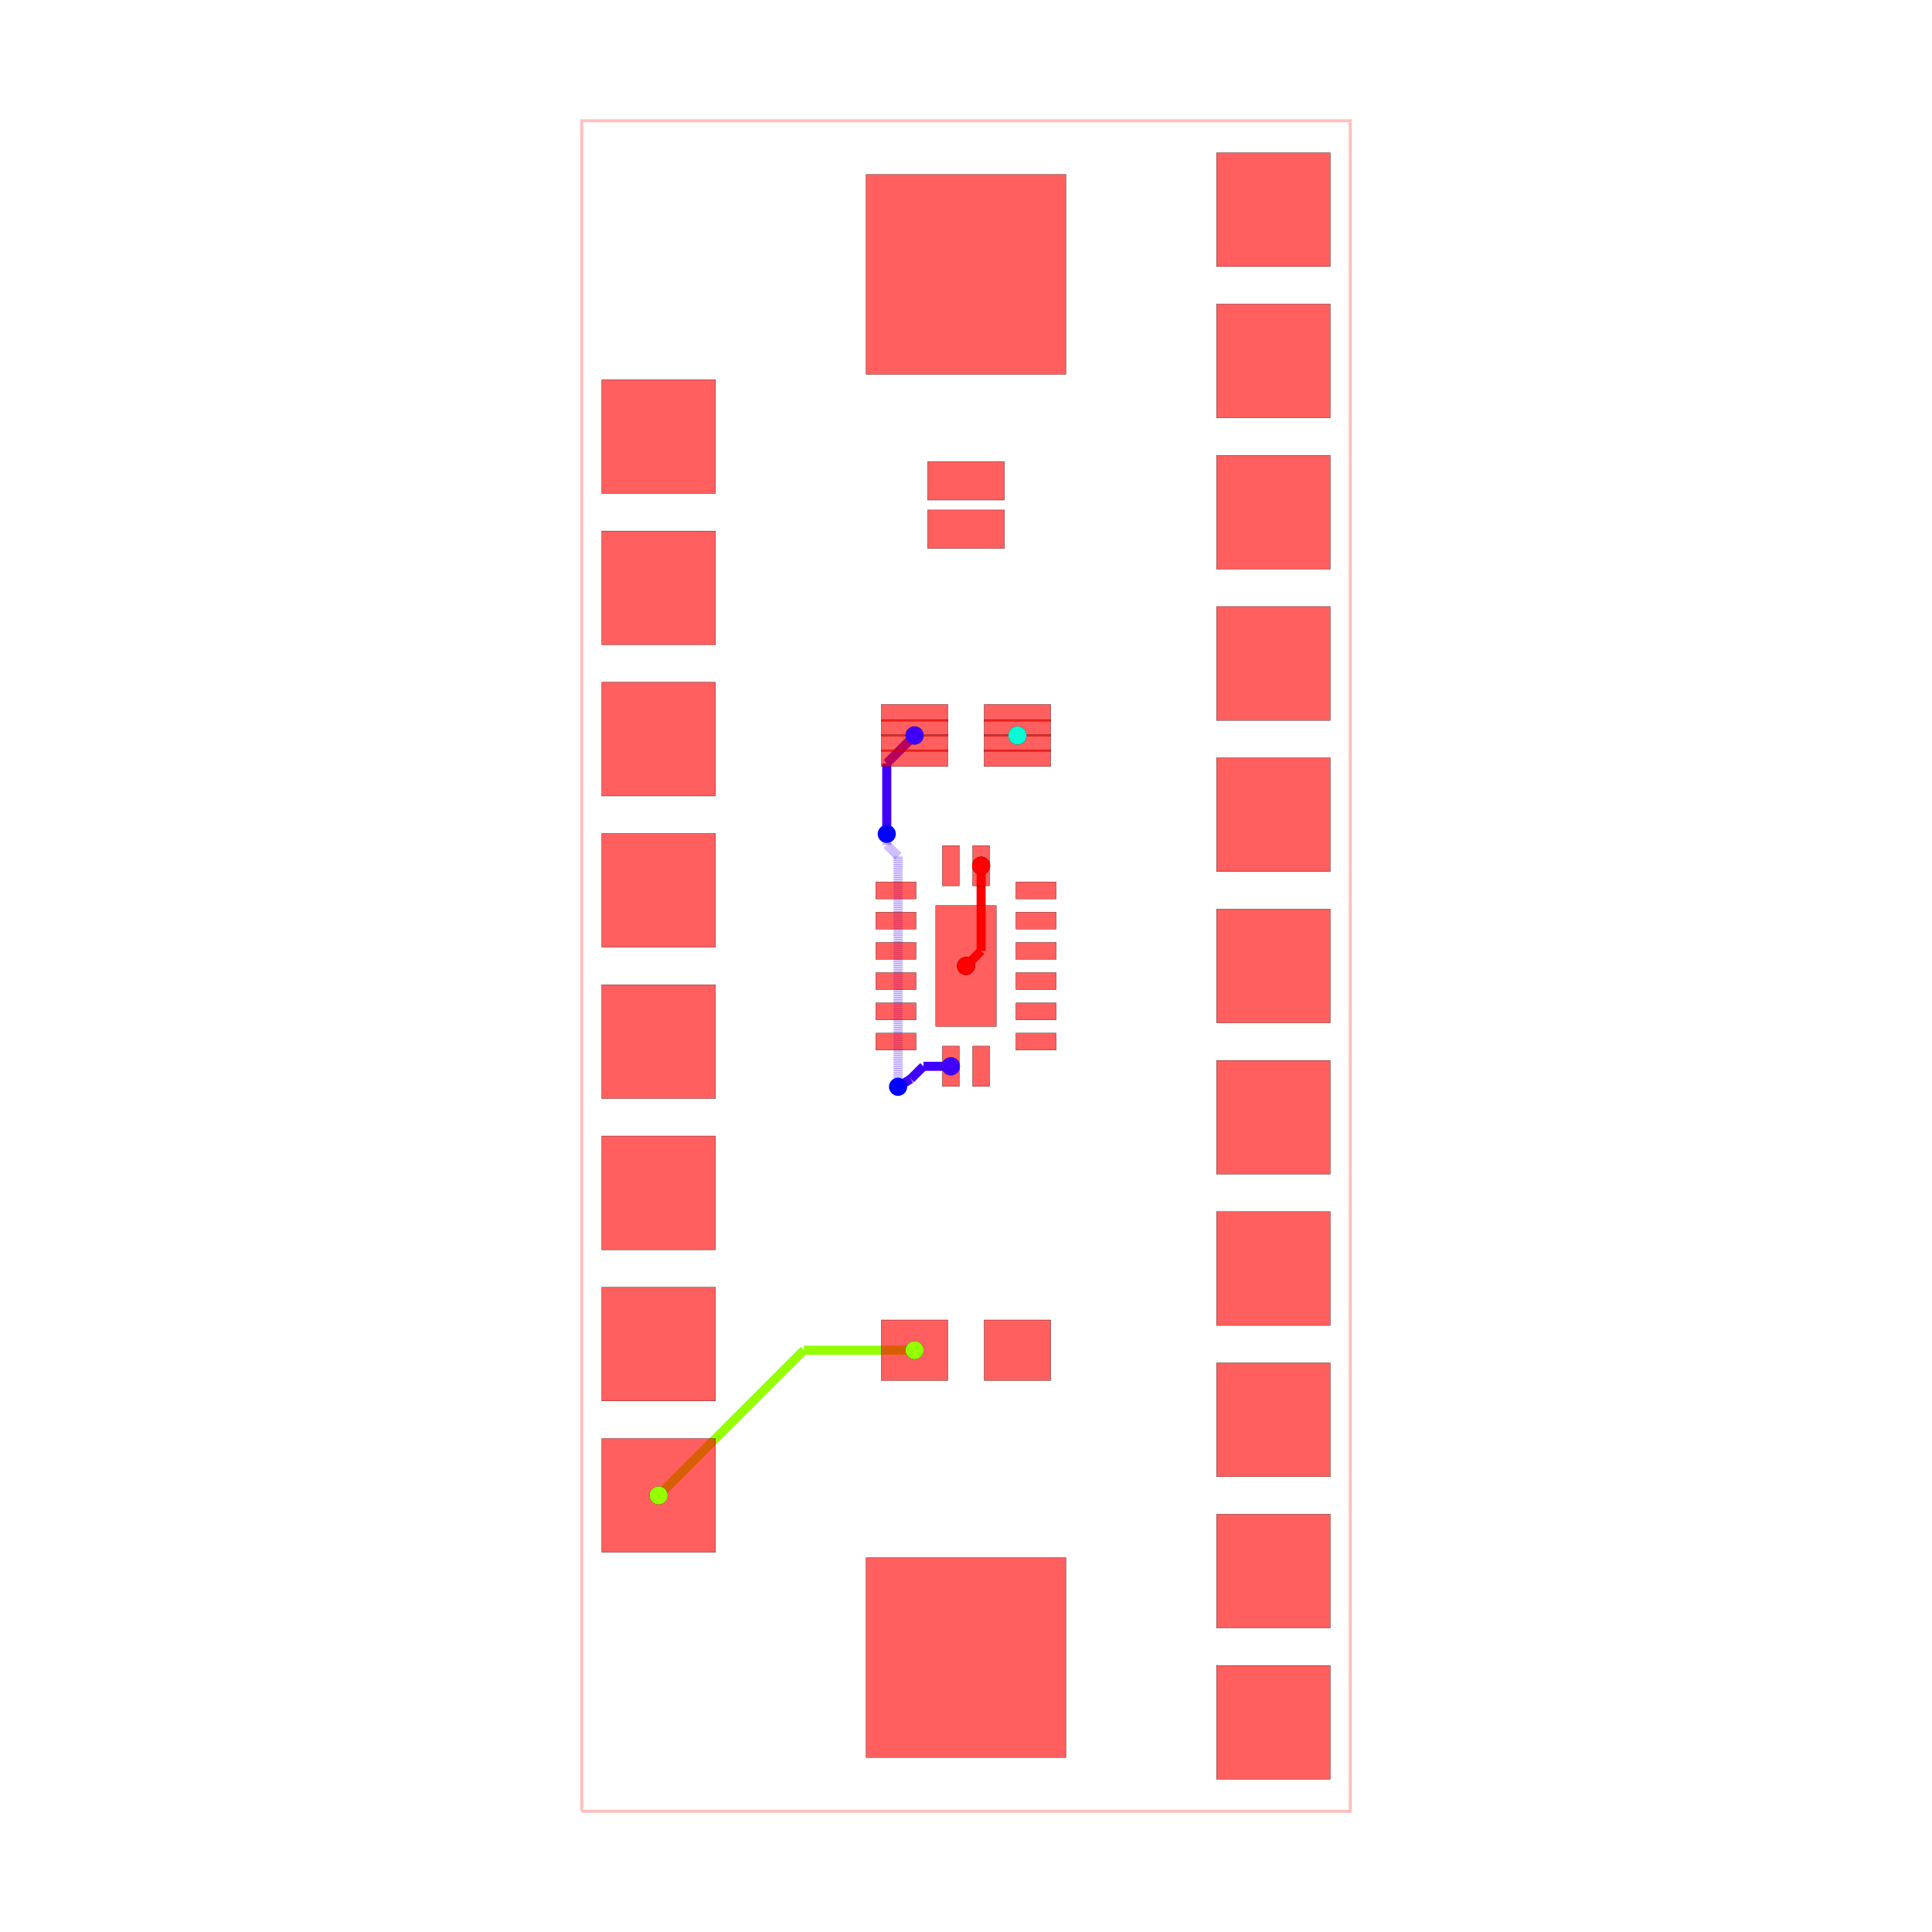
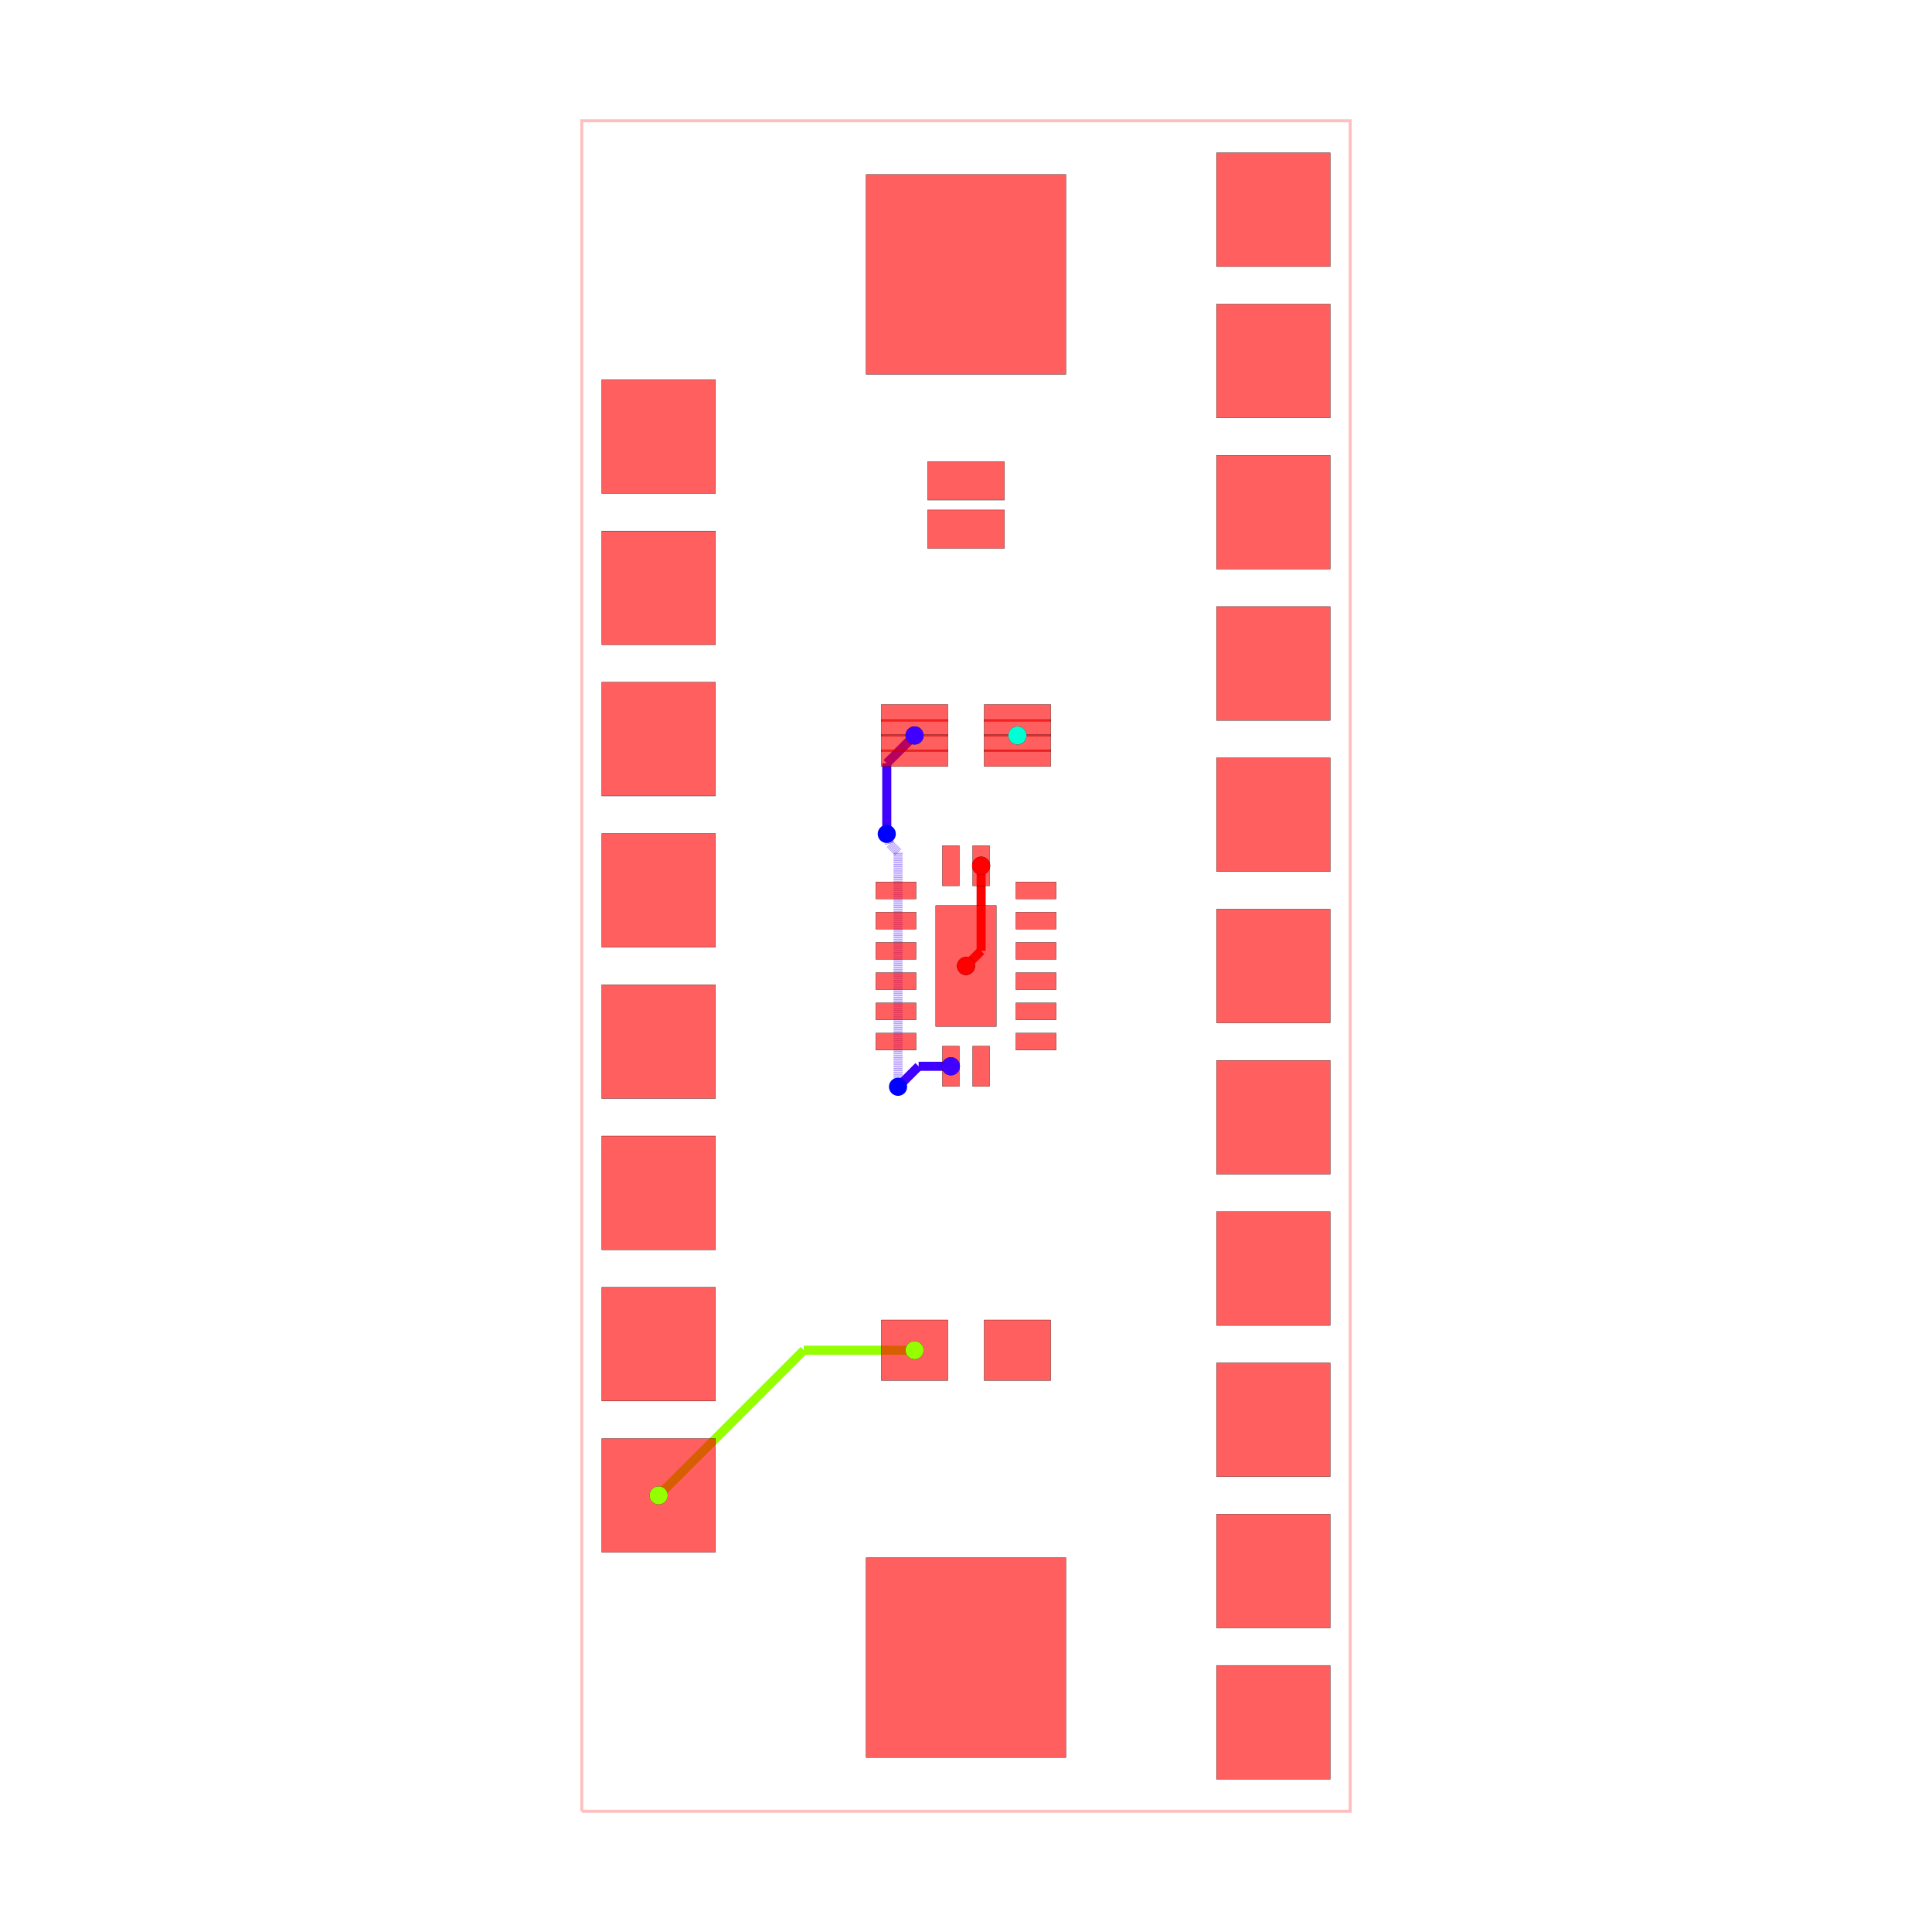
<svg xmlns="http://www.w3.org/2000/svg" width="640" height="640" viewBox="0 0 640 640">
  <rect width="100%" height="100%" fill="white" />
  <g>
    <polyline data-points="-6.35,-13.97 6.35,-13.97 6.35,13.97 -6.35,13.97 -6.35,-13.97" data-type="line" data-label="" points="192.727,600 447.273,600 447.273,40 192.727,40 192.727,600" fill="none" stroke="rgba(255,0,0,0.25)" stroke-width="1px" />
  </g>
  <g>
-     <polyline data-points="-0.2499359999999341,-1.6576039999998784 -0.7034870252754228,-1.6576039999998784" data-type="line" data-label="" points="314.991,353.223 305.9,353.223" fill="none" stroke="hsl(255, 100%, 50%)" stroke-width="3.006" />
-   </g>
-   <g>
-     <polyline data-points="-0.7034870252754228,-1.6576039999998784 -0.9130448122598904,-1.867161786984346" data-type="line" data-label="" points="305.9,353.223 301.7,357.423" fill="none" stroke="hsl(255, 100%, 50%)" stroke-width="3.006" />
-   </g>
-   <g>
-     <polyline data-points="-0.9130448122598904,-1.867161786984346 -1.1231250000000002,-1.9962500000000003" data-type="line" data-label="" points="301.7,357.423 297.489,360.011" fill="none" stroke="hsl(255, 100%, 50%)" stroke-width="3.006" />
-   </g>
-   <g>
-     <polyline data-points="-1.1231250000000002,-1.9962500000000003 -1.1231250000000002,1.8167971502049447" data-type="line" data-label="" points="297.489,360.011 297.489,283.586" fill="none" stroke="rgba(64,0,255,0.5)" stroke-width="3.006" stroke-dasharray="0.2 0.2" />
-   </g>
-   <g>
-     <polyline data-points="-1.1231250000000002,1.8167971502049447 -1.3096875000000001,2.0033596502049447" data-type="line" data-label="" points="297.489,283.586 293.75,279.847" fill="none" stroke="rgba(64,0,255,0.5)" stroke-width="3.006" stroke-dasharray="0.2 0.2" />
-   </g>
-   <g>
-     <polyline data-points="-1.3096875000000001,2.0033596502049447 -1.3096875000000001,2.1828125000000003" data-type="line" data-label="" points="293.75,279.847 293.75,276.25" fill="none" stroke="rgba(64,0,255,0.5)" stroke-width="3.006" stroke-dasharray="0.2 0.2" />
+     <polyline data-points="-0.2499359999999341,-1.6576039999998784 -0.7829442075783564,-1.6576039999998784" data-type="line" data-label="" points="314.991,353.223 304.307,353.223" fill="none" stroke="hsl(255, 100%, 50%)" stroke-width="3.006" />
+   </g>
+   <g>
+     <polyline data-points="-0.7829442075783564,-1.6576039999998784 -1.1196093695426843,-1.9942691619642063" data-type="line" data-label="" points="304.307,353.223 297.56,359.971" fill="none" stroke="hsl(255, 100%, 50%)" stroke-width="3.006" />
+   </g>
+   <g>
+     <polyline data-points="-1.1196093695426843,-1.9942691619642063 -1.1231250000000002,-1.9962500000000003" data-type="line" data-label="" points="297.56,359.971 297.489,360.011" fill="none" stroke="hsl(255, 100%, 50%)" stroke-width="3.006" />
+   </g>
+   <g>
+     <polyline data-points="-1.1231250000000002,-1.9962500000000003 -1.1231250000000002,1.8804987048967656" data-type="line" data-label="" points="297.489,360.011 297.489,282.309" fill="none" stroke="rgba(64,0,255,0.5)" stroke-width="3.006" stroke-dasharray="0.2 0.2" />
+   </g>
+   <g>
+     <polyline data-points="-1.1231250000000002,1.8804987048967656 -1.2647635857246076,2.022137290621373" data-type="line" data-label="" points="297.489,282.309 294.65,279.47" fill="none" stroke="rgba(64,0,255,0.5)" stroke-width="3.006" stroke-dasharray="0.2 0.2" />
+   </g>
+   <g>
+     <polyline data-points="-1.2647635857246076,2.022137290621373 -1.3096875000000001,2.1828125000000003" data-type="line" data-label="" points="294.65,279.47 293.75,276.25" fill="none" stroke="rgba(64,0,255,0.5)" stroke-width="3.006" stroke-dasharray="0.2 0.2" />
  </g>
  <g>
    <polyline data-points="-1.3096875000000001,2.1828125000000003 -1.3096875000000001,3.3503125" data-type="line" data-label="" points="293.75,276.25 293.75,252.85" fill="none" stroke="hsl(255, 100%, 50%)" stroke-width="3.006" />
  </g>
  <g>
    <polyline data-points="-1.3096875000000001,3.3503125 -0.85,3.81" data-type="line" data-label="" points="293.75,252.85 302.963,243.636" fill="none" stroke="hsl(255, 100%, 50%)" stroke-width="3.006" />
  </g>
  <g>
    <polyline data-points="-0.85,-6.35 -2.6800000000000006,-6.35" data-type="line" data-label="" points="302.963,447.273 266.285,447.273" fill="none" stroke="hsl(85, 100%, 50%)" stroke-width="3.006" />
  </g>
  <g>
    <polyline data-points="-2.6800000000000006,-6.35 -5.080000000000001,-8.75" data-type="line" data-label="" points="266.285,447.273 218.182,495.376" fill="none" stroke="hsl(85, 100%, 50%)" stroke-width="3.006" />
  </g>
  <g>
    <polyline data-points="0.2499360000000478,1.6576039999998784 0.2499360000000478,0.2499360000000478" data-type="line" data-label="" points="325.009,286.777 325.009,314.991" fill="none" stroke="hsl(0, 100%, 50%)" stroke-width="3.006" />
  </g>
  <g>
    <polyline data-points="0.2499360000000478,0.2499360000000478 0,0" data-type="line" data-label="" points="325.009,314.991 320,320" fill="none" stroke="hsl(0, 100%, 50%)" stroke-width="3.006" />
  </g>
  <g>
    <rect data-type="rect" data-label="top" data-x="-1.1574779999999691" data-y="1.249934000000053" x="290.136" y="292.142" width="13.329" height="5.612" fill="rgba(255,0,0,0.25)" stroke="black" stroke-width="0.05" />
  </g>
  <g>
    <rect data-type="rect" data-label="top" data-x="-1.1574779999999691" data-y="0.750061999999957" x="290.136" y="302.16" width="13.329" height="5.612" fill="rgba(255,0,0,0.25)" stroke="black" stroke-width="0.05" />
  </g>
  <g>
    <rect data-type="rect" data-label="top" data-x="-1.1574779999999691" data-y="0.24993599999993413" x="290.136" y="312.184" width="13.329" height="5.612" fill="rgba(255,0,0,0.25)" stroke="black" stroke-width="0.05" />
  </g>
  <g>
    <rect data-type="rect" data-label="top" data-x="-1.1574779999999691" data-y="-0.2499359999998206" x="290.136" y="322.203" width="13.329" height="5.612" fill="rgba(255,0,0,0.25)" stroke="black" stroke-width="0.05" />
  </g>
  <g>
    <rect data-type="rect" data-label="top" data-x="-1.1574779999999691" data-y="-0.7500619999999573" x="290.136" y="332.227" width="13.329" height="5.612" fill="rgba(255,0,0,0.25)" stroke="black" stroke-width="0.05" />
  </g>
  <g>
    <rect data-type="rect" data-label="top" data-x="-1.1574779999999691" data-y="-1.2499339999999393" x="290.136" y="342.246" width="13.329" height="5.612" fill="rgba(255,0,0,0.25)" stroke="black" stroke-width="0.05" />
  </g>
  <g>
    <rect data-type="rect" data-label="top" data-x="-0.2499359999999341" data-y="-1.6576039999998784" x="312.184" y="346.559" width="5.612" height="13.329" fill="rgba(255,0,0,0.25)" stroke="black" stroke-width="0.05" />
  </g>
  <g>
    <rect data-type="rect" data-label="top" data-x="0.249936000000048" data-y="-1.6576039999998784" x="322.203" y="346.559" width="5.612" height="13.329" fill="rgba(255,0,0,0.25)" stroke="black" stroke-width="0.05" />
  </g>
  <g>
    <rect data-type="rect" data-label="top" data-x="1.1574779999999691" data-y="-1.2499339999999393" x="336.535" y="342.246" width="13.329" height="5.612" fill="rgba(255,0,0,0.25)" stroke="black" stroke-width="0.05" />
  </g>
  <g>
    <rect data-type="rect" data-label="top" data-x="1.1574779999999691" data-y="-0.750061999999957" x="336.535" y="332.227" width="13.329" height="5.612" fill="rgba(255,0,0,0.25)" stroke="black" stroke-width="0.05" />
  </g>
  <g>
    <rect data-type="rect" data-label="top" data-x="1.1574779999999691" data-y="-0.24993599999982044" x="336.535" y="322.203" width="13.329" height="5.612" fill="rgba(255,0,0,0.25)" stroke="black" stroke-width="0.05" />
  </g>
  <g>
    <rect data-type="rect" data-label="top" data-x="1.1574779999999691" data-y="0.2499359999999343" x="336.535" y="312.184" width="13.329" height="5.612" fill="rgba(255,0,0,0.25)" stroke="black" stroke-width="0.05" />
  </g>
  <g>
    <rect data-type="rect" data-label="top" data-x="1.1574779999999691" data-y="0.7500619999999573" x="336.535" y="302.16" width="13.329" height="5.612" fill="rgba(255,0,0,0.25)" stroke="black" stroke-width="0.05" />
  </g>
  <g>
    <rect data-type="rect" data-label="top" data-x="1.1574779999999691" data-y="1.249934000000053" x="336.535" y="292.142" width="13.329" height="5.612" fill="rgba(255,0,0,0.25)" stroke="black" stroke-width="0.05" />
  </g>
  <g>
    <rect data-type="rect" data-label="top" data-x="0.2499360000000478" data-y="1.6576039999998784" x="322.203" y="280.112" width="5.612" height="13.329" fill="rgba(255,0,0,0.25)" stroke="black" stroke-width="0.05" />
  </g>
  <g>
    <rect data-type="rect" data-label="top" data-x="-0.24993599999993432" data-y="1.6576039999998784" x="312.184" y="280.112" width="5.612" height="13.329" fill="rgba(255,0,0,0.25)" stroke="black" stroke-width="0.05" />
  </g>
  <g>
    <rect data-type="rect" data-label="top" data-x="0" data-y="0" x="309.979" y="299.957" width="20.043" height="40.086" fill="rgba(255,0,0,0.25)" stroke="black" stroke-width="0.05" />
  </g>
  <g>
    <rect data-type="rect" data-label="top" data-x="0.85" data-y="4.1850000000000005" x="326.013" y="233.364" width="22.047" height="5.512" fill="rgba(255,0,0,0.25)" stroke="black" stroke-width="0.05" />
  </g>
  <g>
    <rect data-type="rect" data-label="top" data-x="0.85" data-y="3.935" x="326.013" y="238.375" width="22.047" height="5.512" fill="rgba(255,0,0,0.25)" stroke="black" stroke-width="0.05" />
  </g>
  <g>
    <rect data-type="rect" data-label="top" data-x="0.85" data-y="3.685" x="326.013" y="243.386" width="22.047" height="5.512" fill="rgba(255,0,0,0.25)" stroke="black" stroke-width="0.05" />
  </g>
  <g>
    <rect data-type="rect" data-label="top" data-x="0.85" data-y="3.435" x="326.013" y="248.397" width="22.047" height="5.512" fill="rgba(255,0,0,0.25)" stroke="black" stroke-width="0.05" />
  </g>
  <g>
    <rect data-type="rect" data-label="top" data-x="-0.85" data-y="4.1850000000000005" x="291.94" y="233.364" width="22.047" height="5.512" fill="rgba(255,0,0,0.25)" stroke="black" stroke-width="0.05" />
  </g>
  <g>
    <rect data-type="rect" data-label="top" data-x="-0.85" data-y="3.935" x="291.94" y="238.375" width="22.047" height="5.512" fill="rgba(255,0,0,0.25)" stroke="black" stroke-width="0.05" />
  </g>
  <g>
    <rect data-type="rect" data-label="top" data-x="-0.85" data-y="3.685" x="291.94" y="243.386" width="22.047" height="5.512" fill="rgba(255,0,0,0.25)" stroke="black" stroke-width="0.05" />
  </g>
  <g>
    <rect data-type="rect" data-label="top" data-x="-0.85" data-y="3.435" x="291.94" y="248.397" width="22.047" height="5.512" fill="rgba(255,0,0,0.25)" stroke="black" stroke-width="0.05" />
  </g>
  <g>
    <rect data-type="rect" data-label="top" data-x="-0.85" data-y="-6.35" x="291.94" y="437.251" width="22.047" height="20.043" fill="rgba(255,0,0,0.25)" stroke="black" stroke-width="0.05" />
  </g>
  <g>
    <rect data-type="rect" data-label="top" data-x="0.85" data-y="-6.35" x="326.013" y="437.251" width="22.047" height="20.043" fill="rgba(255,0,0,0.25)" stroke="black" stroke-width="0.05" />
  </g>
  <g>
    <rect data-type="rect" data-label="top" data-x="0" data-y="7.219" x="307.273" y="168.946" width="25.455" height="12.727" fill="rgba(255,0,0,0.25)" stroke="black" stroke-width="0.05" />
  </g>
  <g>
    <rect data-type="rect" data-label="top" data-x="4.898587196589413e-17" data-y="8.019" x="307.273" y="152.912" width="25.455" height="12.727" fill="rgba(255,0,0,0.25)" stroke="black" stroke-width="0.05" />
  </g>
  <g>
    <rect data-type="rect" data-label="top, inner1, inner2, bottom" data-x="5.079999999999999" data-y="12.5" x="402.978" y="50.623" width="37.681" height="37.681" fill="rgba(255,0,0,0.25)" stroke="black" stroke-width="0.05" />
  </g>
  <g>
    <rect data-type="rect" data-label="top, inner1, inner2, bottom" data-x="5.079999999999999" data-y="10" x="402.978" y="100.73" width="37.681" height="37.681" fill="rgba(255,0,0,0.25)" stroke="black" stroke-width="0.05" />
  </g>
  <g>
    <rect data-type="rect" data-label="top, inner1, inner2, bottom" data-x="5.079999999999999" data-y="7.5" x="402.978" y="150.838" width="37.681" height="37.681" fill="rgba(255,0,0,0.25)" stroke="black" stroke-width="0.05" />
  </g>
  <g>
    <rect data-type="rect" data-label="top, inner1, inner2, bottom" data-x="5.08" data-y="5" x="402.978" y="200.945" width="37.681" height="37.681" fill="rgba(255,0,0,0.25)" stroke="black" stroke-width="0.05" />
  </g>
  <g>
    <rect data-type="rect" data-label="top, inner1, inner2, bottom" data-x="5.08" data-y="2.5" x="402.978" y="251.052" width="37.681" height="37.681" fill="rgba(255,0,0,0.25)" stroke="black" stroke-width="0.05" />
  </g>
  <g>
    <rect data-type="rect" data-label="top, inner1, inner2, bottom" data-x="5.08" data-y="0" x="402.978" y="301.16" width="37.681" height="37.681" fill="rgba(255,0,0,0.25)" stroke="black" stroke-width="0.05" />
  </g>
  <g>
    <rect data-type="rect" data-label="top, inner1, inner2, bottom" data-x="5.08" data-y="-2.5" x="402.978" y="351.267" width="37.681" height="37.681" fill="rgba(255,0,0,0.25)" stroke="black" stroke-width="0.05" />
  </g>
  <g>
    <rect data-type="rect" data-label="top, inner1, inner2, bottom" data-x="5.08" data-y="-5" x="402.978" y="401.374" width="37.681" height="37.681" fill="rgba(255,0,0,0.25)" stroke="black" stroke-width="0.05" />
  </g>
  <g>
    <rect data-type="rect" data-label="top, inner1, inner2, bottom" data-x="5.080000000000001" data-y="-7.5" x="402.978" y="451.482" width="37.681" height="37.681" fill="rgba(255,0,0,0.25)" stroke="black" stroke-width="0.05" />
  </g>
  <g>
    <rect data-type="rect" data-label="top, inner1, inner2, bottom" data-x="5.080000000000001" data-y="-10" x="402.978" y="501.589" width="37.681" height="37.681" fill="rgba(255,0,0,0.25)" stroke="black" stroke-width="0.05" />
  </g>
  <g>
    <rect data-type="rect" data-label="top, inner1, inner2, bottom" data-x="5.080000000000001" data-y="-12.5" x="402.978" y="551.696" width="37.681" height="37.681" fill="rgba(255,0,0,0.25)" stroke="black" stroke-width="0.05" />
  </g>
  <g>
    <rect data-type="rect" data-label="top, inner1, inner2, bottom" data-x="-5.080000000000001" data-y="-8.75" x="199.341" y="476.535" width="37.681" height="37.681" fill="rgba(255,0,0,0.25)" stroke="black" stroke-width="0.05" />
  </g>
  <g>
    <rect data-type="rect" data-label="top, inner1, inner2, bottom" data-x="-5.08" data-y="-6.25" x="199.341" y="426.428" width="37.681" height="37.681" fill="rgba(255,0,0,0.25)" stroke="black" stroke-width="0.05" />
  </g>
  <g>
    <rect data-type="rect" data-label="top, inner1, inner2, bottom" data-x="-5.08" data-y="-3.75" x="199.341" y="376.321" width="37.681" height="37.681" fill="rgba(255,0,0,0.25)" stroke="black" stroke-width="0.05" />
  </g>
  <g>
    <rect data-type="rect" data-label="top, inner1, inner2, bottom" data-x="-5.08" data-y="-1.25" x="199.341" y="326.213" width="37.681" height="37.681" fill="rgba(255,0,0,0.25)" stroke="black" stroke-width="0.05" />
  </g>
  <g>
    <rect data-type="rect" data-label="top, inner1, inner2, bottom" data-x="-5.08" data-y="1.25" x="199.341" y="276.106" width="37.681" height="37.681" fill="rgba(255,0,0,0.25)" stroke="black" stroke-width="0.05" />
  </g>
  <g>
    <rect data-type="rect" data-label="top, inner1, inner2, bottom" data-x="-5.08" data-y="3.75" x="199.341" y="225.999" width="37.681" height="37.681" fill="rgba(255,0,0,0.25)" stroke="black" stroke-width="0.05" />
  </g>
  <g>
    <rect data-type="rect" data-label="top, inner1, inner2, bottom" data-x="-5.08" data-y="6.25" x="199.341" y="175.891" width="37.681" height="37.681" fill="rgba(255,0,0,0.25)" stroke="black" stroke-width="0.05" />
  </g>
  <g>
    <rect data-type="rect" data-label="top, inner1, inner2, bottom" data-x="-5.079999999999999" data-y="8.75" x="199.341" y="125.784" width="37.681" height="37.681" fill="rgba(255,0,0,0.25)" stroke="black" stroke-width="0.05" />
  </g>
  <g>
    <rect data-type="rect" data-label="top, inner1, inner2, bottom" data-x="0" data-y="11.43" x="286.909" y="57.818" width="66.182" height="66.182" fill="rgba(255,0,0,0.25)" stroke="black" stroke-width="0.05" />
  </g>
  <g>
    <rect data-type="rect" data-label="top, inner1, inner2, bottom" data-x="0" data-y="-11.43" x="286.909" y="516" width="66.182" height="66.182" fill="rgba(255,0,0,0.25)" stroke="black" stroke-width="0.05" />
  </g>
  <g>
    <rect data-type="rect" data-label="" data-x="-1.1574779999999691" data-y="1.249934000000053" x="290.136" y="292.142" width="13.329" height="5.612" fill="rgba(255,0,0,0.5)" stroke="black" stroke-width="0.05" />
  </g>
  <g>
    <rect data-type="rect" data-label="" data-x="-1.1574779999999691" data-y="0.750061999999957" x="290.136" y="302.16" width="13.329" height="5.612" fill="rgba(255,0,0,0.5)" stroke="black" stroke-width="0.05" />
  </g>
  <g>
    <rect data-type="rect" data-label="" data-x="-1.1574779999999691" data-y="0.24993599999993413" x="290.136" y="312.184" width="13.329" height="5.612" fill="rgba(255,0,0,0.5)" stroke="black" stroke-width="0.05" />
  </g>
  <g>
    <rect data-type="rect" data-label="" data-x="-1.1574779999999691" data-y="-0.2499359999998206" x="290.136" y="322.203" width="13.329" height="5.612" fill="rgba(255,0,0,0.5)" stroke="black" stroke-width="0.05" />
  </g>
  <g>
    <rect data-type="rect" data-label="" data-x="-1.1574779999999691" data-y="-0.7500619999999573" x="290.136" y="332.227" width="13.329" height="5.612" fill="rgba(255,0,0,0.5)" stroke="black" stroke-width="0.05" />
  </g>
  <g>
    <rect data-type="rect" data-label="" data-x="-1.1574779999999691" data-y="-1.2499339999999393" x="290.136" y="342.246" width="13.329" height="5.612" fill="rgba(255,0,0,0.5)" stroke="black" stroke-width="0.05" />
  </g>
  <g>
    <rect data-type="rect" data-label="" data-x="-0.2499359999999341" data-y="-1.6576039999998784" x="312.184" y="346.559" width="5.612" height="13.329" fill="rgba(255,0,0,0.5)" stroke="black" stroke-width="0.05" />
  </g>
  <g>
    <rect data-type="rect" data-label="" data-x="0.249936000000048" data-y="-1.6576039999998784" x="322.203" y="346.559" width="5.612" height="13.329" fill="rgba(255,0,0,0.5)" stroke="black" stroke-width="0.05" />
  </g>
  <g>
    <rect data-type="rect" data-label="" data-x="1.1574779999999691" data-y="-1.2499339999999393" x="336.535" y="342.246" width="13.329" height="5.612" fill="rgba(255,0,0,0.5)" stroke="black" stroke-width="0.05" />
  </g>
  <g>
    <rect data-type="rect" data-label="" data-x="1.1574779999999691" data-y="-0.750061999999957" x="336.535" y="332.227" width="13.329" height="5.612" fill="rgba(255,0,0,0.5)" stroke="black" stroke-width="0.05" />
  </g>
  <g>
    <rect data-type="rect" data-label="" data-x="1.1574779999999691" data-y="-0.24993599999982044" x="336.535" y="322.203" width="13.329" height="5.612" fill="rgba(255,0,0,0.5)" stroke="black" stroke-width="0.05" />
  </g>
  <g>
    <rect data-type="rect" data-label="" data-x="1.1574779999999691" data-y="0.2499359999999343" x="336.535" y="312.184" width="13.329" height="5.612" fill="rgba(255,0,0,0.5)" stroke="black" stroke-width="0.05" />
  </g>
  <g>
    <rect data-type="rect" data-label="" data-x="1.1574779999999691" data-y="0.7500619999999573" x="336.535" y="302.16" width="13.329" height="5.612" fill="rgba(255,0,0,0.5)" stroke="black" stroke-width="0.05" />
  </g>
  <g>
    <rect data-type="rect" data-label="" data-x="1.1574779999999691" data-y="1.249934000000053" x="336.535" y="292.142" width="13.329" height="5.612" fill="rgba(255,0,0,0.5)" stroke="black" stroke-width="0.05" />
  </g>
  <g>
    <rect data-type="rect" data-label="" data-x="0.2499360000000478" data-y="1.6576039999998784" x="322.203" y="280.112" width="5.612" height="13.329" fill="rgba(255,0,0,0.5)" stroke="black" stroke-width="0.05" />
  </g>
  <g>
    <rect data-type="rect" data-label="" data-x="-0.24993599999993432" data-y="1.6576039999998784" x="312.184" y="280.112" width="5.612" height="13.329" fill="rgba(255,0,0,0.5)" stroke="black" stroke-width="0.05" />
  </g>
  <g>
    <rect data-type="rect" data-label="" data-x="0" data-y="0" x="309.979" y="299.957" width="20.043" height="40.086" fill="rgba(255,0,0,0.5)" stroke="black" stroke-width="0.05" />
  </g>
  <g>
    <rect data-type="rect" data-label="" data-x="0.85" data-y="4.1850000000000005" x="326.013" y="233.364" width="22.047" height="5.512" fill="rgba(255,0,0,0.5)" stroke="black" stroke-width="0.05" />
  </g>
  <g>
    <rect data-type="rect" data-label="" data-x="0.85" data-y="3.935" x="326.013" y="238.375" width="22.047" height="5.512" fill="rgba(255,0,0,0.5)" stroke="black" stroke-width="0.05" />
  </g>
  <g>
    <rect data-type="rect" data-label="" data-x="0.85" data-y="3.685" x="326.013" y="243.386" width="22.047" height="5.512" fill="rgba(255,0,0,0.5)" stroke="black" stroke-width="0.05" />
  </g>
  <g>
    <rect data-type="rect" data-label="" data-x="0.85" data-y="3.435" x="326.013" y="248.397" width="22.047" height="5.512" fill="rgba(255,0,0,0.5)" stroke="black" stroke-width="0.05" />
  </g>
  <g>
    <rect data-type="rect" data-label="" data-x="-0.85" data-y="4.1850000000000005" x="291.94" y="233.364" width="22.047" height="5.512" fill="rgba(255,0,0,0.5)" stroke="black" stroke-width="0.05" />
  </g>
  <g>
    <rect data-type="rect" data-label="" data-x="-0.85" data-y="3.935" x="291.94" y="238.375" width="22.047" height="5.512" fill="rgba(255,0,0,0.5)" stroke="black" stroke-width="0.05" />
  </g>
  <g>
    <rect data-type="rect" data-label="" data-x="-0.85" data-y="3.685" x="291.94" y="243.386" width="22.047" height="5.512" fill="rgba(255,0,0,0.5)" stroke="black" stroke-width="0.05" />
  </g>
  <g>
    <rect data-type="rect" data-label="" data-x="-0.85" data-y="3.435" x="291.94" y="248.397" width="22.047" height="5.512" fill="rgba(255,0,0,0.5)" stroke="black" stroke-width="0.05" />
  </g>
  <g>
    <rect data-type="rect" data-label="" data-x="-0.85" data-y="-6.35" x="291.94" y="437.251" width="22.047" height="20.043" fill="rgba(255,0,0,0.5)" stroke="black" stroke-width="0.05" />
  </g>
  <g>
    <rect data-type="rect" data-label="" data-x="0.85" data-y="-6.35" x="326.013" y="437.251" width="22.047" height="20.043" fill="rgba(255,0,0,0.5)" stroke="black" stroke-width="0.05" />
  </g>
  <g>
    <rect data-type="rect" data-label="" data-x="0" data-y="7.219" x="307.273" y="168.946" width="25.455" height="12.727" fill="rgba(255,0,0,0.5)" stroke="black" stroke-width="0.05" />
  </g>
  <g>
    <rect data-type="rect" data-label="" data-x="4.898587196589413e-17" data-y="8.019" x="307.273" y="152.912" width="25.455" height="12.727" fill="rgba(255,0,0,0.5)" stroke="black" stroke-width="0.05" />
  </g>
  <g>
    <rect data-type="rect" data-label="" data-x="5.079999999999999" data-y="12.5" x="402.978" y="50.623" width="37.681" height="37.681" fill="rgba(255,0,0,0.5)" stroke="black" stroke-width="0.05" />
  </g>
  <g>
    <rect data-type="rect" data-label="" data-x="5.079999999999999" data-y="10" x="402.978" y="100.73" width="37.681" height="37.681" fill="rgba(255,0,0,0.5)" stroke="black" stroke-width="0.05" />
  </g>
  <g>
    <rect data-type="rect" data-label="" data-x="5.079999999999999" data-y="7.5" x="402.978" y="150.838" width="37.681" height="37.681" fill="rgba(255,0,0,0.5)" stroke="black" stroke-width="0.05" />
  </g>
  <g>
    <rect data-type="rect" data-label="" data-x="5.08" data-y="5" x="402.978" y="200.945" width="37.681" height="37.681" fill="rgba(255,0,0,0.5)" stroke="black" stroke-width="0.05" />
  </g>
  <g>
    <rect data-type="rect" data-label="" data-x="5.08" data-y="2.5" x="402.978" y="251.052" width="37.681" height="37.681" fill="rgba(255,0,0,0.5)" stroke="black" stroke-width="0.05" />
  </g>
  <g>
    <rect data-type="rect" data-label="" data-x="5.08" data-y="0" x="402.978" y="301.16" width="37.681" height="37.681" fill="rgba(255,0,0,0.5)" stroke="black" stroke-width="0.05" />
  </g>
  <g>
    <rect data-type="rect" data-label="" data-x="5.08" data-y="-2.5" x="402.978" y="351.267" width="37.681" height="37.681" fill="rgba(255,0,0,0.5)" stroke="black" stroke-width="0.05" />
  </g>
  <g>
    <rect data-type="rect" data-label="" data-x="5.08" data-y="-5" x="402.978" y="401.374" width="37.681" height="37.681" fill="rgba(255,0,0,0.5)" stroke="black" stroke-width="0.05" />
  </g>
  <g>
    <rect data-type="rect" data-label="" data-x="5.080000000000001" data-y="-7.5" x="402.978" y="451.482" width="37.681" height="37.681" fill="rgba(255,0,0,0.5)" stroke="black" stroke-width="0.05" />
  </g>
  <g>
    <rect data-type="rect" data-label="" data-x="5.080000000000001" data-y="-10" x="402.978" y="501.589" width="37.681" height="37.681" fill="rgba(255,0,0,0.5)" stroke="black" stroke-width="0.05" />
  </g>
  <g>
    <rect data-type="rect" data-label="" data-x="5.080000000000001" data-y="-12.5" x="402.978" y="551.696" width="37.681" height="37.681" fill="rgba(255,0,0,0.5)" stroke="black" stroke-width="0.05" />
  </g>
  <g>
    <rect data-type="rect" data-label="" data-x="-5.080000000000001" data-y="-8.75" x="199.341" y="476.535" width="37.681" height="37.681" fill="rgba(255,0,0,0.5)" stroke="black" stroke-width="0.05" />
  </g>
  <g>
    <rect data-type="rect" data-label="" data-x="-5.08" data-y="-6.25" x="199.341" y="426.428" width="37.681" height="37.681" fill="rgba(255,0,0,0.5)" stroke="black" stroke-width="0.05" />
  </g>
  <g>
    <rect data-type="rect" data-label="" data-x="-5.08" data-y="-3.75" x="199.341" y="376.321" width="37.681" height="37.681" fill="rgba(255,0,0,0.5)" stroke="black" stroke-width="0.05" />
  </g>
  <g>
    <rect data-type="rect" data-label="" data-x="-5.08" data-y="-1.25" x="199.341" y="326.213" width="37.681" height="37.681" fill="rgba(255,0,0,0.5)" stroke="black" stroke-width="0.05" />
  </g>
  <g>
    <rect data-type="rect" data-label="" data-x="-5.08" data-y="1.25" x="199.341" y="276.106" width="37.681" height="37.681" fill="rgba(255,0,0,0.5)" stroke="black" stroke-width="0.05" />
  </g>
  <g>
    <rect data-type="rect" data-label="" data-x="-5.08" data-y="3.75" x="199.341" y="225.999" width="37.681" height="37.681" fill="rgba(255,0,0,0.5)" stroke="black" stroke-width="0.05" />
  </g>
  <g>
    <rect data-type="rect" data-label="" data-x="-5.08" data-y="6.25" x="199.341" y="175.891" width="37.681" height="37.681" fill="rgba(255,0,0,0.5)" stroke="black" stroke-width="0.05" />
  </g>
  <g>
    <rect data-type="rect" data-label="" data-x="-5.079999999999999" data-y="8.75" x="199.341" y="125.784" width="37.681" height="37.681" fill="rgba(255,0,0,0.5)" stroke="black" stroke-width="0.05" />
  </g>
  <g>
    <rect data-type="rect" data-label="" data-x="0" data-y="11.43" x="286.909" y="57.818" width="66.182" height="66.182" fill="rgba(255,0,0,0.5)" stroke="black" stroke-width="0.05" />
  </g>
  <g>
    <rect data-type="rect" data-label="" data-x="0" data-y="-11.43" x="286.909" y="516" width="66.182" height="66.182" fill="rgba(255,0,0,0.5)" stroke="black" stroke-width="0.05" />
  </g>
  <circle data-type="circle" data-label="" data-x="-1.1231250000000002" data-y="-1.9962500000000003" cx="297.489" cy="360.011" r="3.006" fill="blue" stroke="none" stroke-width="0.05" />
  <circle data-type="circle" data-label="" data-x="-1.3096875000000001" data-y="2.1828125000000003" cx="293.75" cy="276.25" r="3.006" fill="blue" stroke="none" stroke-width="0.05" />
  <g>
    <circle data-type="point" data-label="source_trace_0 pcb_port_15" data-x="0.2499360000000478" data-y="1.6576039999998784" cx="325.009" cy="286.777" r="3" fill="black" />
  </g>
  <g>
    <circle data-type="point" data-label="source_trace_0 pcb_port_16" data-x="0" data-y="0" cx="320" cy="320" r="3" fill="black" />
  </g>
  <g>
    <circle data-type="point" data-label="source_trace_3 pcb_port_19" data-x="-0.85" data-y="-6.35" cx="302.963" cy="447.273" r="3" fill="black" />
  </g>
  <g>
    <circle data-type="point" data-label="source_trace_3 pcb_port_32" data-x="-5.080000000000001" data-y="-8.75" cx="218.182" cy="495.376" r="3" fill="black" />
  </g>
  <g>
    <circle data-type="point" data-label="source_net_0 pcb_port_17" data-x="0.85" data-y="3.81" cx="337.037" cy="243.636" r="3" fill="black" />
  </g>
  <g>
    <circle data-type="point" data-label="source_net_1 pcb_port_18" data-x="-0.85" data-y="3.81" cx="302.963" cy="243.636" r="3" fill="black" />
  </g>
  <g>
    <circle data-type="point" data-label="source_net_1 pcb_port_7" data-x="-0.2499359999999341" data-y="-1.6576039999998784" cx="314.991" cy="353.223" r="3" fill="black" />
  </g>
  <g>
    <circle data-type="point" data-label="source_trace_0 source_trace_0 top" data-x="0.2499360000000478" data-y="1.6576039999998784" cx="325.009" cy="286.777" r="3" fill="hsl(0, 100%, 50%)" />
  </g>
  <g>
    <circle data-type="point" data-label="source_trace_0 source_trace_0 top" data-x="0" data-y="0" cx="320" cy="320" r="3" fill="hsl(0, 100%, 50%)" />
  </g>
  <g>
    <circle data-type="point" data-label="source_trace_3 source_trace_3 top" data-x="-0.85" data-y="-6.35" cx="302.963" cy="447.273" r="3" fill="hsl(85, 100%, 50%)" />
  </g>
  <g>
    <circle data-type="point" data-label="source_trace_3 source_trace_3 top" data-x="-5.080000000000001" data-y="-8.75" cx="218.182" cy="495.376" r="3" fill="hsl(85, 100%, 50%)" />
  </g>
  <g>
    <circle data-type="point" data-label="source_net_0 source_net_0 top" data-x="0.85" data-y="3.81" cx="337.037" cy="243.636" r="3" fill="hsl(170, 100%, 50%)" />
  </g>
  <g>
    <circle data-type="point" data-label="source_net_1 source_net_1 top" data-x="-0.85" data-y="3.81" cx="302.963" cy="243.636" r="3" fill="hsl(255, 100%, 50%)" />
  </g>
  <g>
    <circle data-type="point" data-label="source_net_1 source_net_1 top" data-x="-0.2499359999999341" data-y="-1.6576039999998784" cx="314.991" cy="353.223" r="3" fill="hsl(255, 100%, 50%)" />
  </g>
  <g id="crosshair" style="display: none">
    <line id="crosshair-h" y1="0" y2="640" stroke="#666" stroke-width="0.5" />
    <line id="crosshair-v" x1="0" x2="640" stroke="#666" stroke-width="0.5" />
    <text id="coordinates" font-family="monospace" font-size="12" fill="#666" />
  </g>
</svg>
